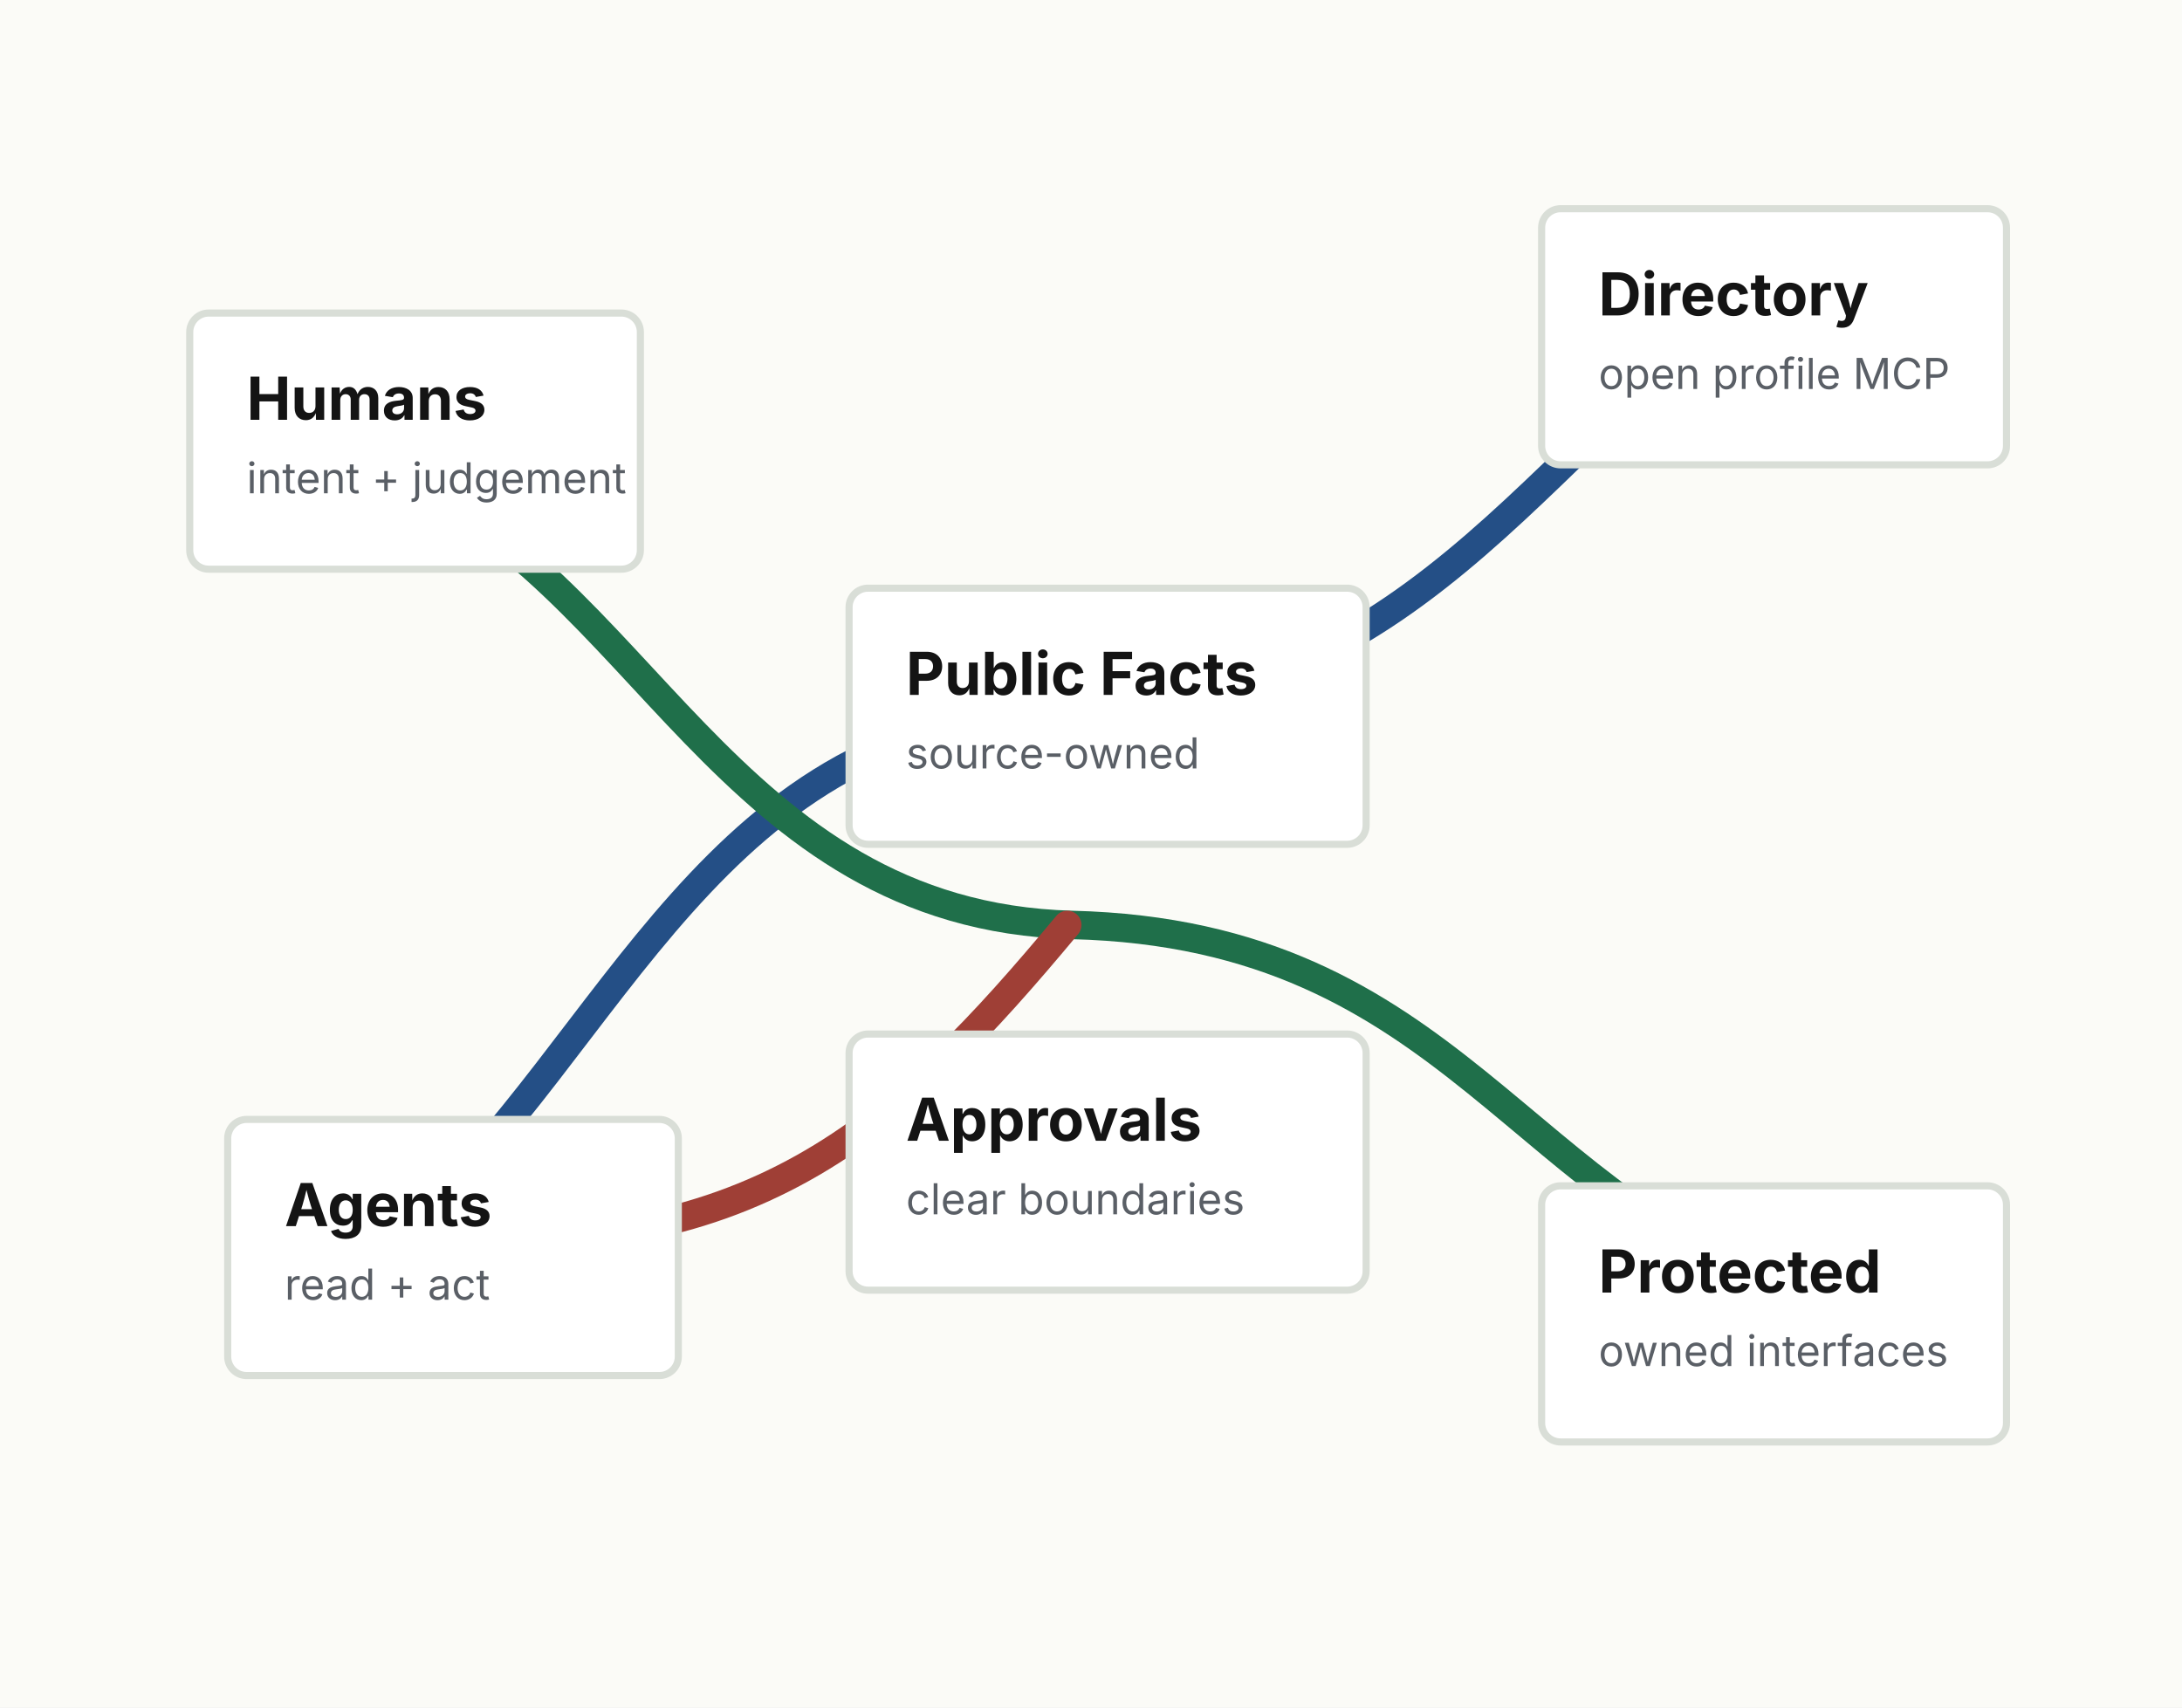
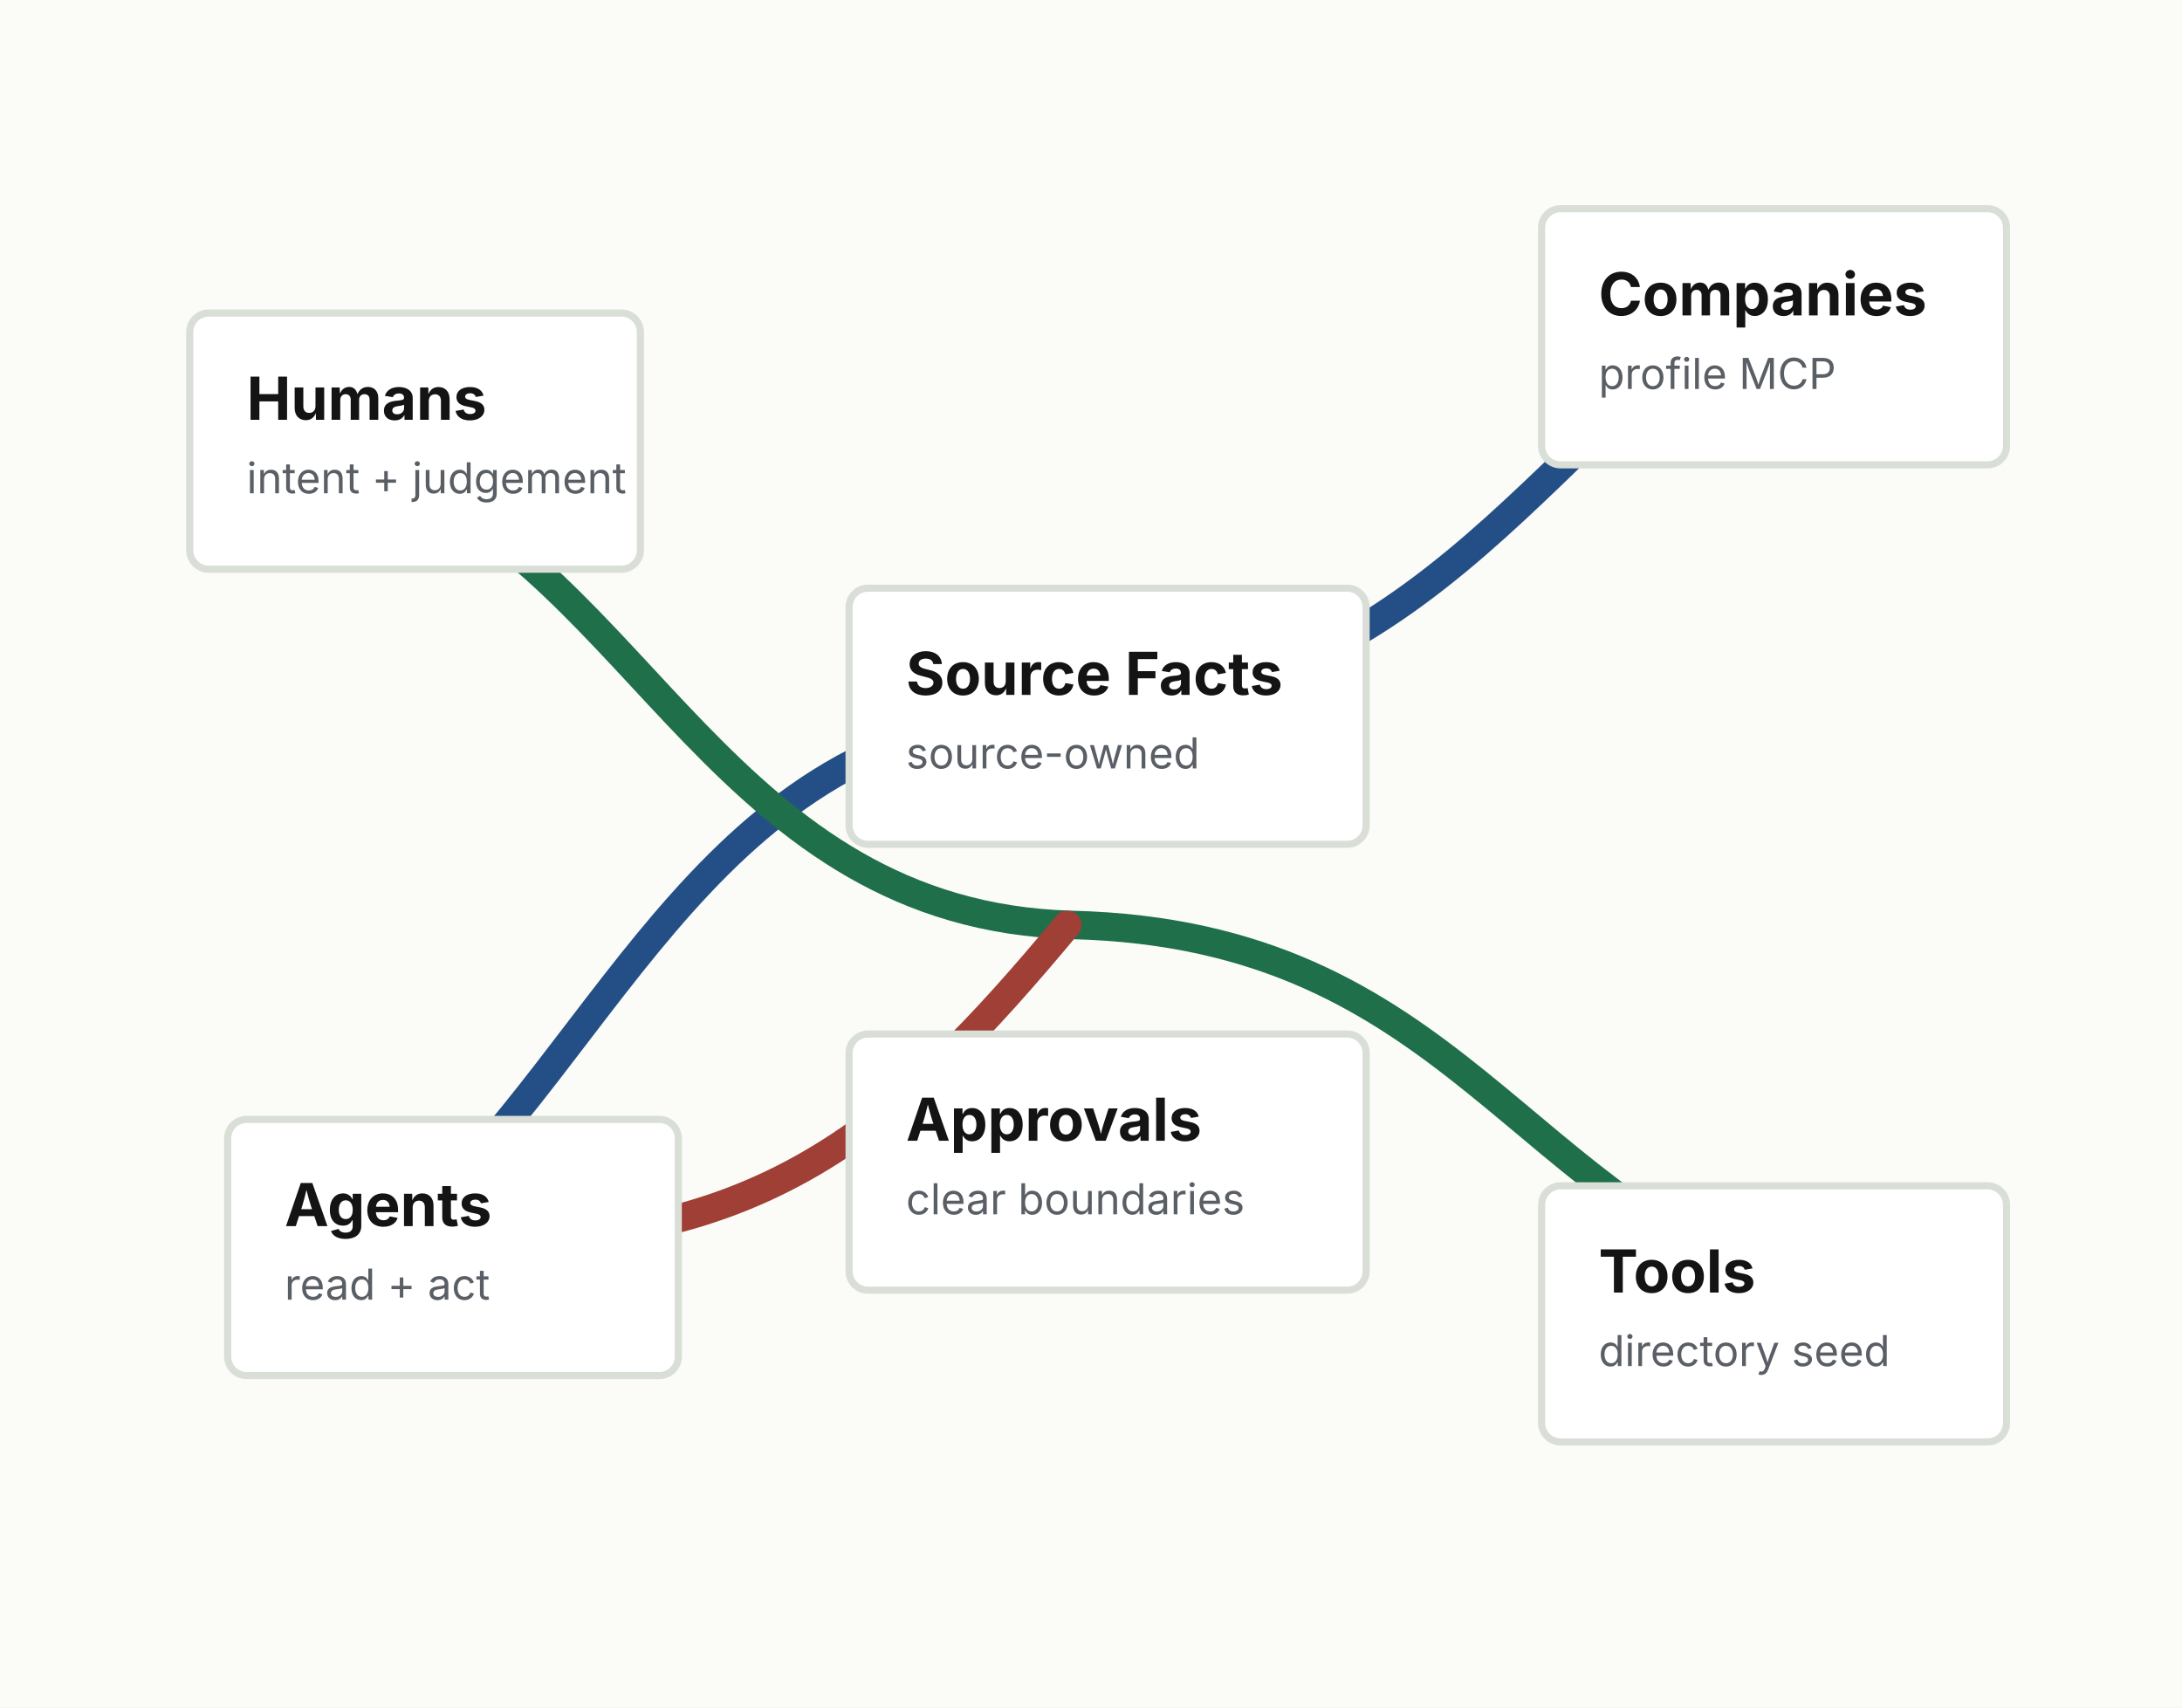
<svg xmlns="http://www.w3.org/2000/svg" viewBox="0 0 920 720" role="img" aria-labelledby="title desc">
  <rect width="920" height="720" fill="#fbfbf7" />
  <g fill="none" stroke-linecap="round" stroke-linejoin="round">
    <path d="M170 520 C260 440 300 302 450 300 C604 298 654 176 754 116" stroke="#244f86" stroke-width="12" />
    <path d="M164 200 C270 242 306 386 452 390 C614 394 640 510 766 548" stroke="#1f6f4a" stroke-width="12" />
    <path d="M170 520 C316 536 380 474 450 390" stroke="#9f3f36" stroke-width="12" />
  </g>
  <g font-family="Inter, Arial, sans-serif" fill="#141414">
    <g transform="translate(80 132)">
      <rect width="190" height="108" rx="8" fill="#fff" stroke="#d9ded7" stroke-width="3" />
      <text x="24" y="45" font-size="25" font-weight="700">Humans</text>
      <text x="24" y="76" font-size="18" fill="#5a5f66">intent + judgement</text>
    </g>
    <g transform="translate(96 472)">
      <rect width="190" height="108" rx="8" fill="#fff" stroke="#d9ded7" stroke-width="3" />
      <text x="24" y="45" font-size="25" font-weight="700">Agents</text>
      <text x="24" y="76" font-size="18" fill="#5a5f66">read + act</text>
    </g>
    <g transform="translate(358 248)">
      <rect width="218" height="108" rx="8" fill="#fff" stroke="#d9ded7" stroke-width="3" />
-       <text x="24" y="45" font-size="25" font-weight="700">Public Facts</text>
+       <text x="24" y="45" font-size="25" font-weight="700">Source Facts</text>
      <text x="24" y="76" font-size="18" fill="#5a5f66">source-owned</text>
    </g>
    <g transform="translate(358 436)">
      <rect width="218" height="108" rx="8" fill="#fff" stroke="#d9ded7" stroke-width="3" />
      <text x="24" y="45" font-size="25" font-weight="700">Approvals</text>
      <text x="24" y="76" font-size="18" fill="#5a5f66">clear boundaries</text>
    </g>
    <g transform="translate(650 88)">
      <rect width="196" height="108" rx="8" fill="#fff" stroke="#d9ded7" stroke-width="3" />
-       <text x="24" y="45" font-size="25" font-weight="700">Directory</text>
-       <text x="24" y="76" font-size="18" fill="#5a5f66">open profile MCP</text>
+       <text x="24" y="45" font-size="25" font-weight="700">Companies</text>
+       <text x="24" y="76" font-size="18" fill="#5a5f66">profile MCP</text>
    </g>
    <g transform="translate(650 500)">
      <rect width="196" height="108" rx="8" fill="#fff" stroke="#d9ded7" stroke-width="3" />
-       <text x="24" y="45" font-size="25" font-weight="700">Protected</text>
-       <text x="24" y="76" font-size="18" fill="#5a5f66">owned interfaces</text>
+       <text x="24" y="45" font-size="25" font-weight="700">Tools</text>
+       <text x="24" y="76" font-size="18" fill="#5a5f66">directory seed</text>
    </g>
  </g>
</svg>
